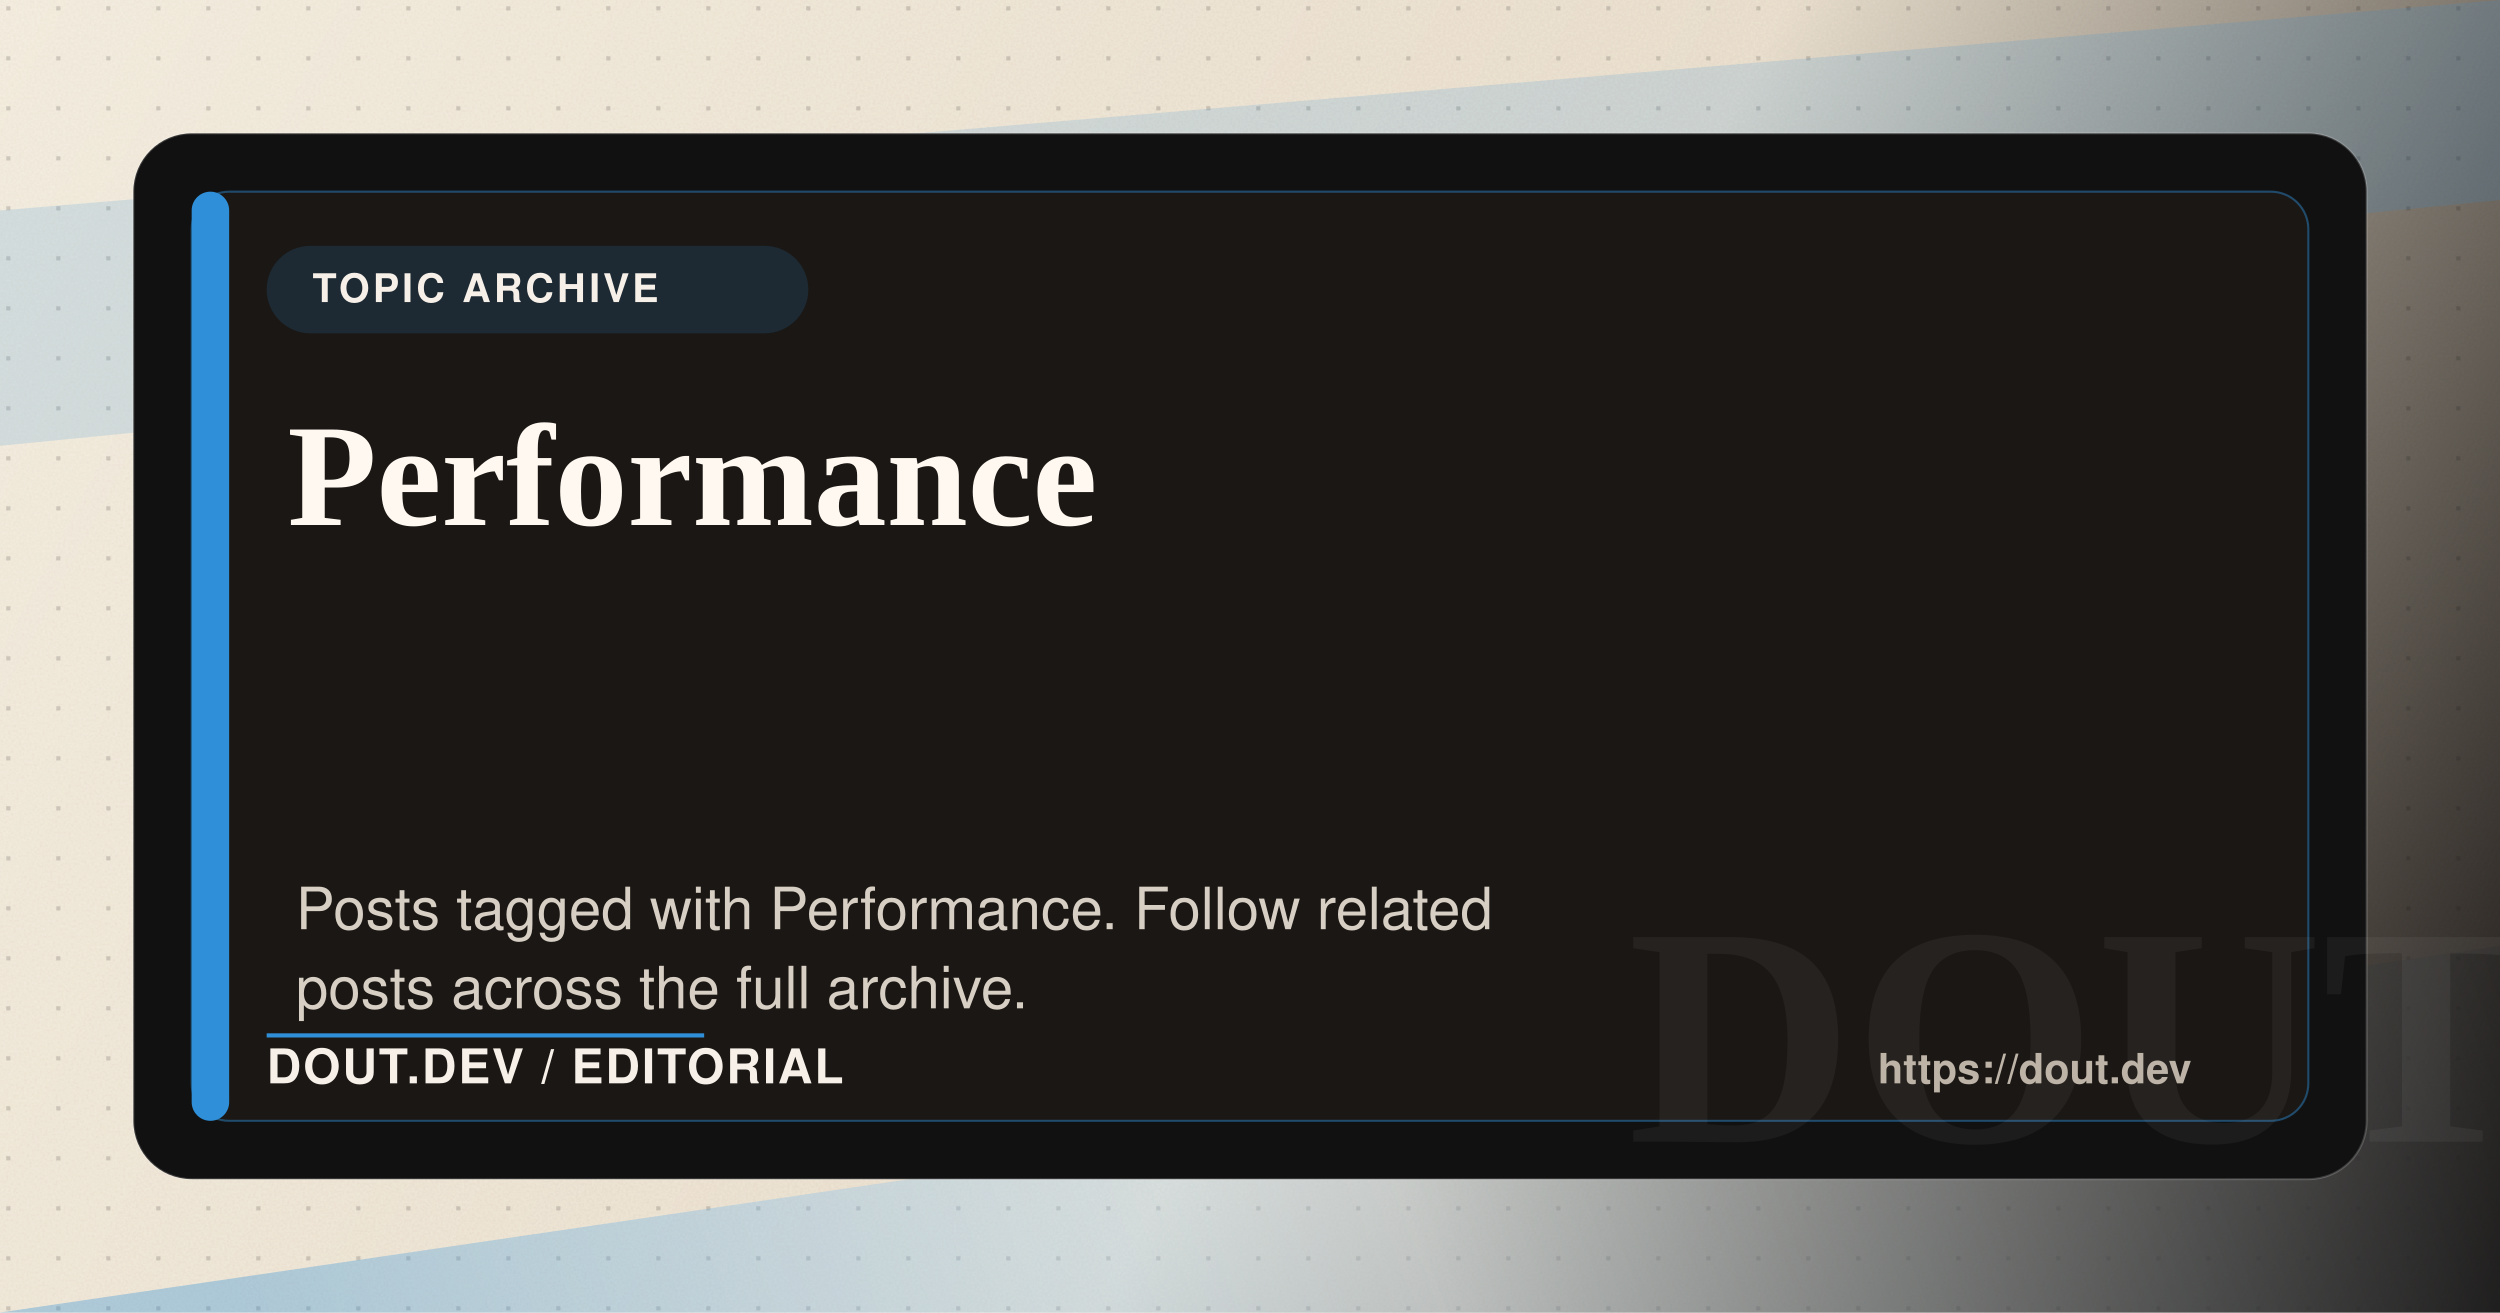
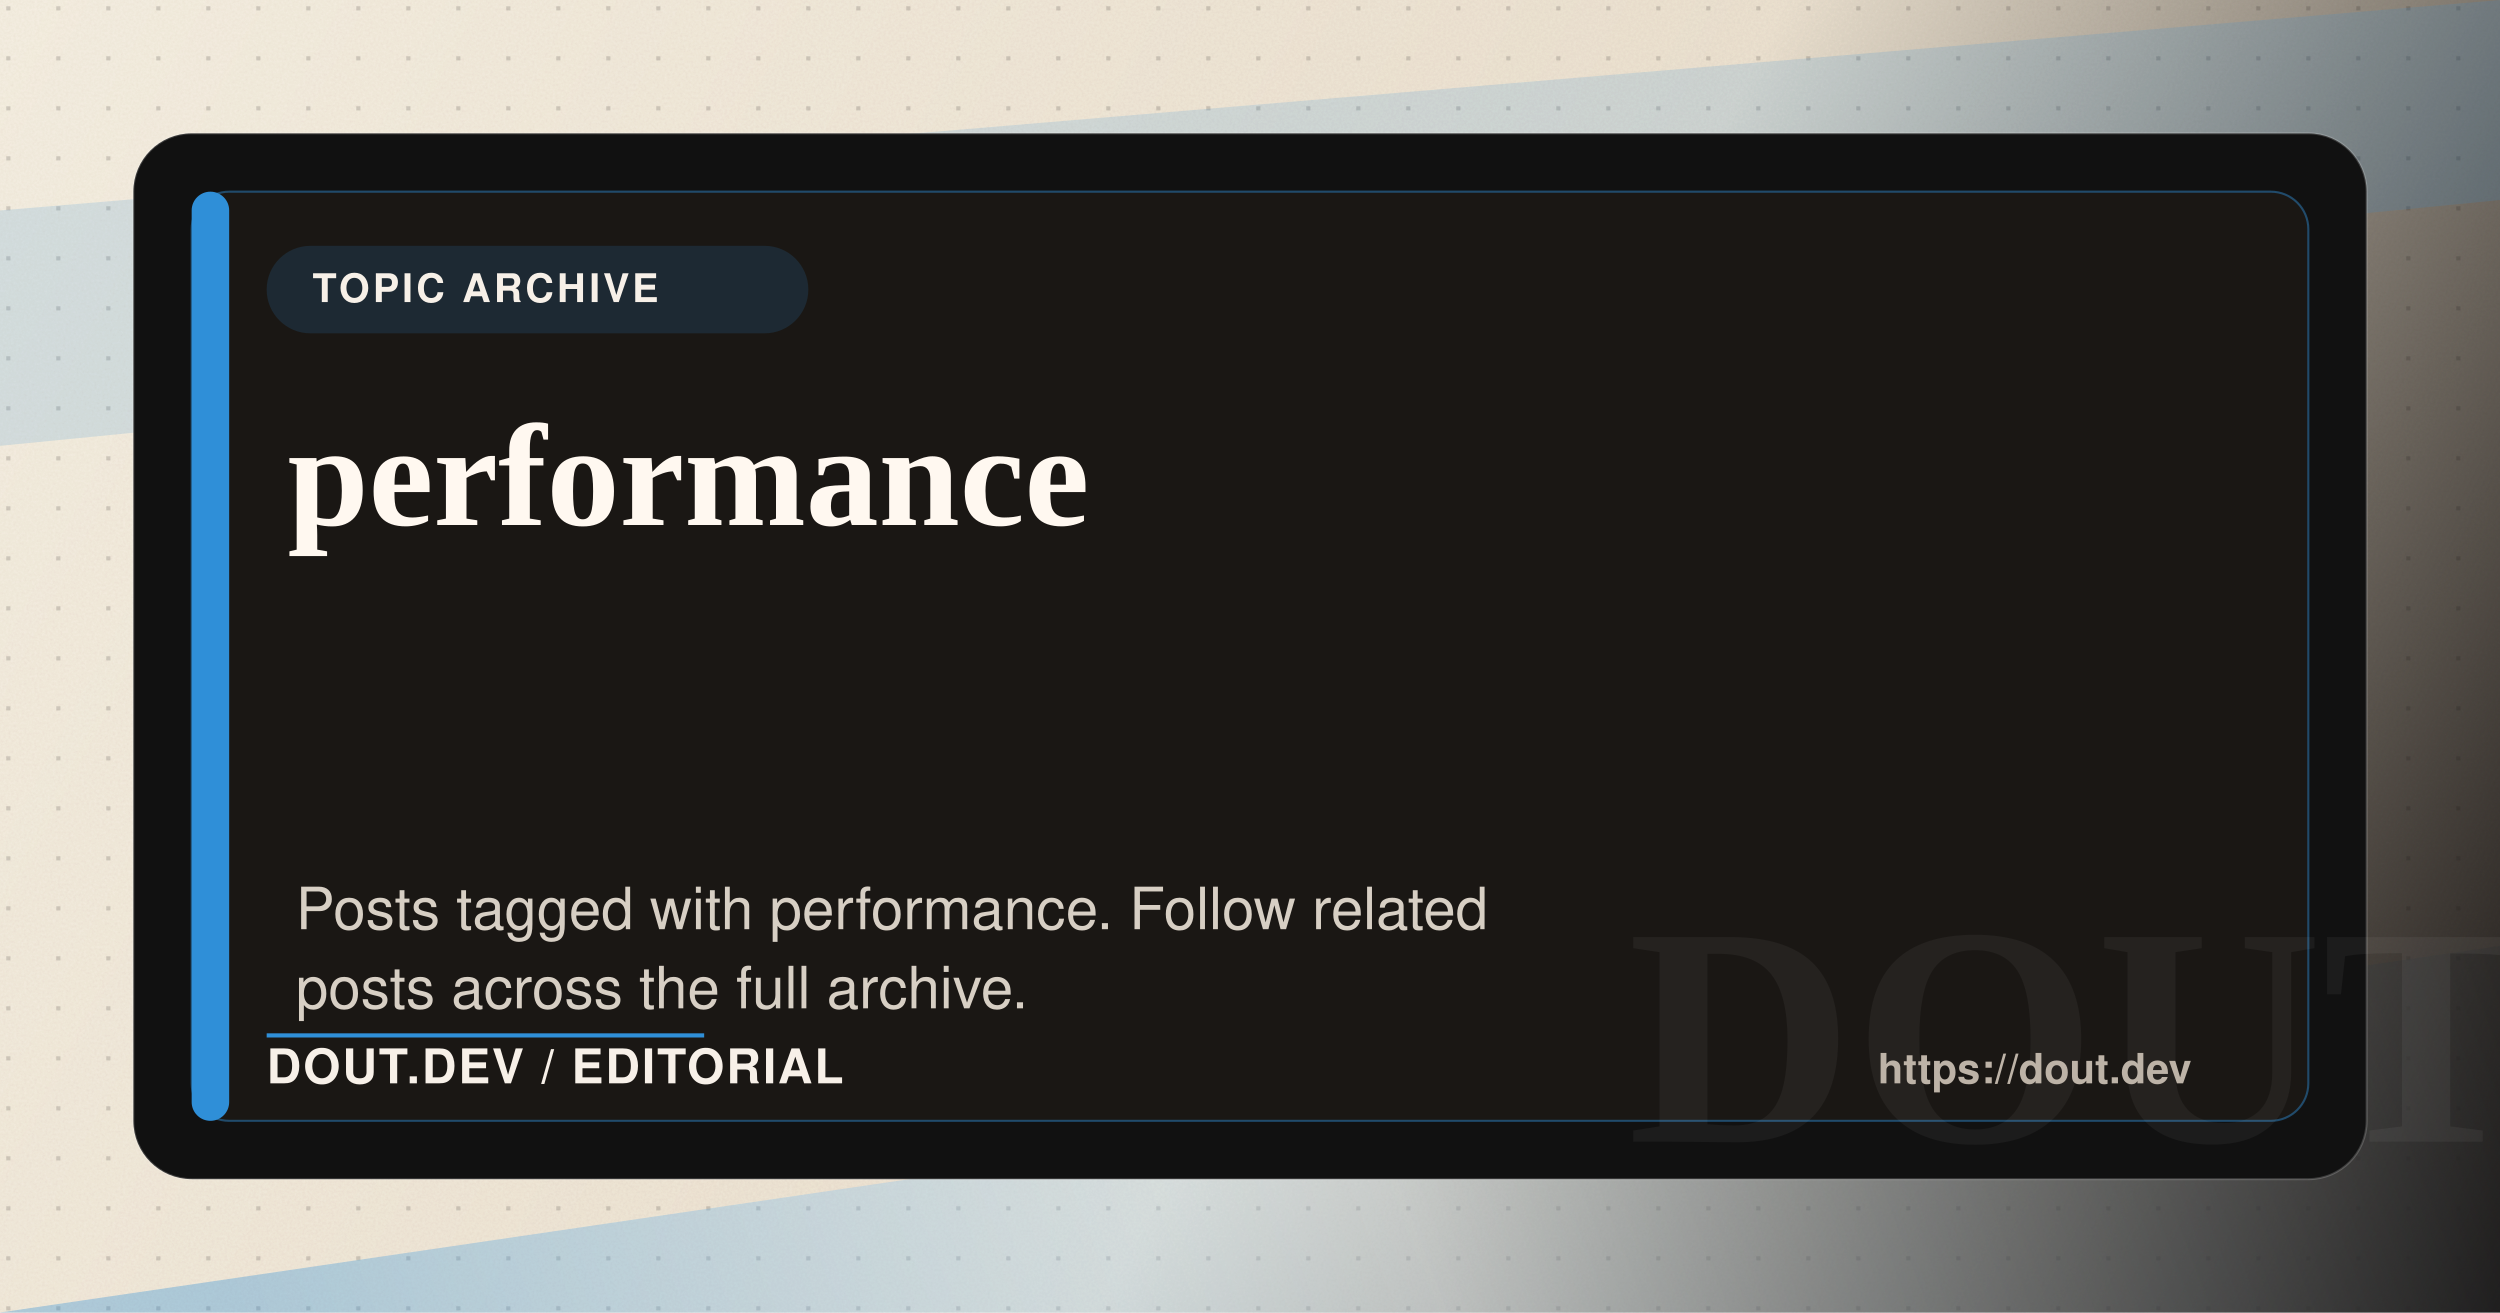
<svg xmlns="http://www.w3.org/2000/svg" width="1200" height="630" viewBox="0 0 1200 630" fill="none">
  <defs>
    <filter id="paperTexture" x="0" y="0" width="100%" height="100%" color-interpolation-filters="sRGB">
      <feTurbulence type="fractalNoise" baseFrequency="0.8" numOctaves="3" seed="17" result="noise" />
      <feColorMatrix in="noise" type="matrix" values="0 0 0 0 0.52 0 0 0 0 0.48 0 0 0 0 0.42 0 0 0 0.08 0" />
      <feBlend in="SourceGraphic" mode="multiply" />
    </filter>
    <linearGradient id="paper" x1="0" y1="0" x2="1200" y2="630" gradientUnits="userSpaceOnUse">
      <stop stop-color="#F6EFE2" />
      <stop offset="0.56" stop-color="#ECE2D1" />
      <stop offset="1" stop-color="#15110F" />
    </linearGradient>
    <linearGradient id="accentSweep" x1="72" y1="520" x2="1128" y2="120" gradientUnits="userSpaceOnUse">
      <stop stop-color="#2f8fd8" />
      <stop offset="0.48" stop-color="#cfeaff" />
      <stop offset="1" stop-color="#111111" />
    </linearGradient>
    <pattern id="dotGrid" width="24" height="24" patternUnits="userSpaceOnUse">
      <rect x="3" y="3" width="2" height="2" fill="#16120F" fill-opacity="0.16" />
    </pattern>
  </defs>
  <rect width="1200" height="630" fill="url(#paper)" filter="url(#paperTexture)" />
  <rect width="1200" height="630" fill="url(#dotGrid)" />
  <path d="M0 630 L1200 454 L1200 630 Z" fill="url(#accentSweep)" opacity="0.34" />
  <path d="M0 101 L1200 0 L1200 96 L0 214 Z" fill="#2f8fd8" opacity="0.16" />
  <rect x="64" y="64" width="1072" height="502" rx="28" fill="#111111" stroke="#FFFFFF" stroke-opacity="0.18" />
  <rect x="92" y="92" width="1016" height="446" rx="18" fill="#1A1714" stroke="#2f8fd8" stroke-opacity="0.45" />
  <rect x="92" y="92" width="18" height="446" rx="9" fill="#2f8fd8" />
  <rect x="128" y="118" width="260" height="42" rx="21" ry="21" fill="#2f8fd8" fill-opacity="0.16" />
  <text x="150" y="145" fill="#F7F0E8" font-family="Avenir Next, Segoe UI, Helvetica, Arial, sans-serif" font-size="19" font-weight="800" letter-spacing="0.08em">TOPIC ARCHIVE</text>
  <text x="998" y="548" text-anchor="middle" fill="#FFFFFF" fill-opacity="0.05" font-family="Georgia, Times New Roman, serif" font-size="150" font-weight="700" letter-spacing="0">DOUT</text>
  <text x="138" y="252" fill="#FFF8F0" font-family="Georgia, Times New Roman, serif" font-size="70" font-weight="700" letter-spacing="0">
-     <tspan x="138" dy="0">Performance</tspan>
+     <tspan x="138" dy="0">performance</tspan>
  </text>
  <text x="142" y="446" fill="#D7CFC4" font-family="Avenir Next, Segoe UI, Helvetica, Arial, sans-serif" font-size="28" font-weight="500" letter-spacing="0">
-     <tspan x="142" dy="0">Posts tagged with Performance. Follow related</tspan>
+     <tspan x="142" dy="0">Posts tagged with performance. Follow related</tspan>
    <tspan x="142" dy="38">posts across the full archive.</tspan>
  </text>
  <rect x="128" y="496" width="210" height="2" fill="#2f8fd8" />
  <text x="128" y="520" fill="#F7F0E8" font-family="Avenir Next, Segoe UI, Helvetica, Arial, sans-serif" font-size="23" font-weight="800" letter-spacing="0.04em">DOUT.DEV / EDITORIAL</text>
  <text x="1052" y="520" text-anchor="end" fill="#BDB3A7" font-family="Avenir Next, Segoe UI, Helvetica, Arial, sans-serif" font-size="20" font-weight="600" letter-spacing="0">https://dout.dev</text>
</svg>
